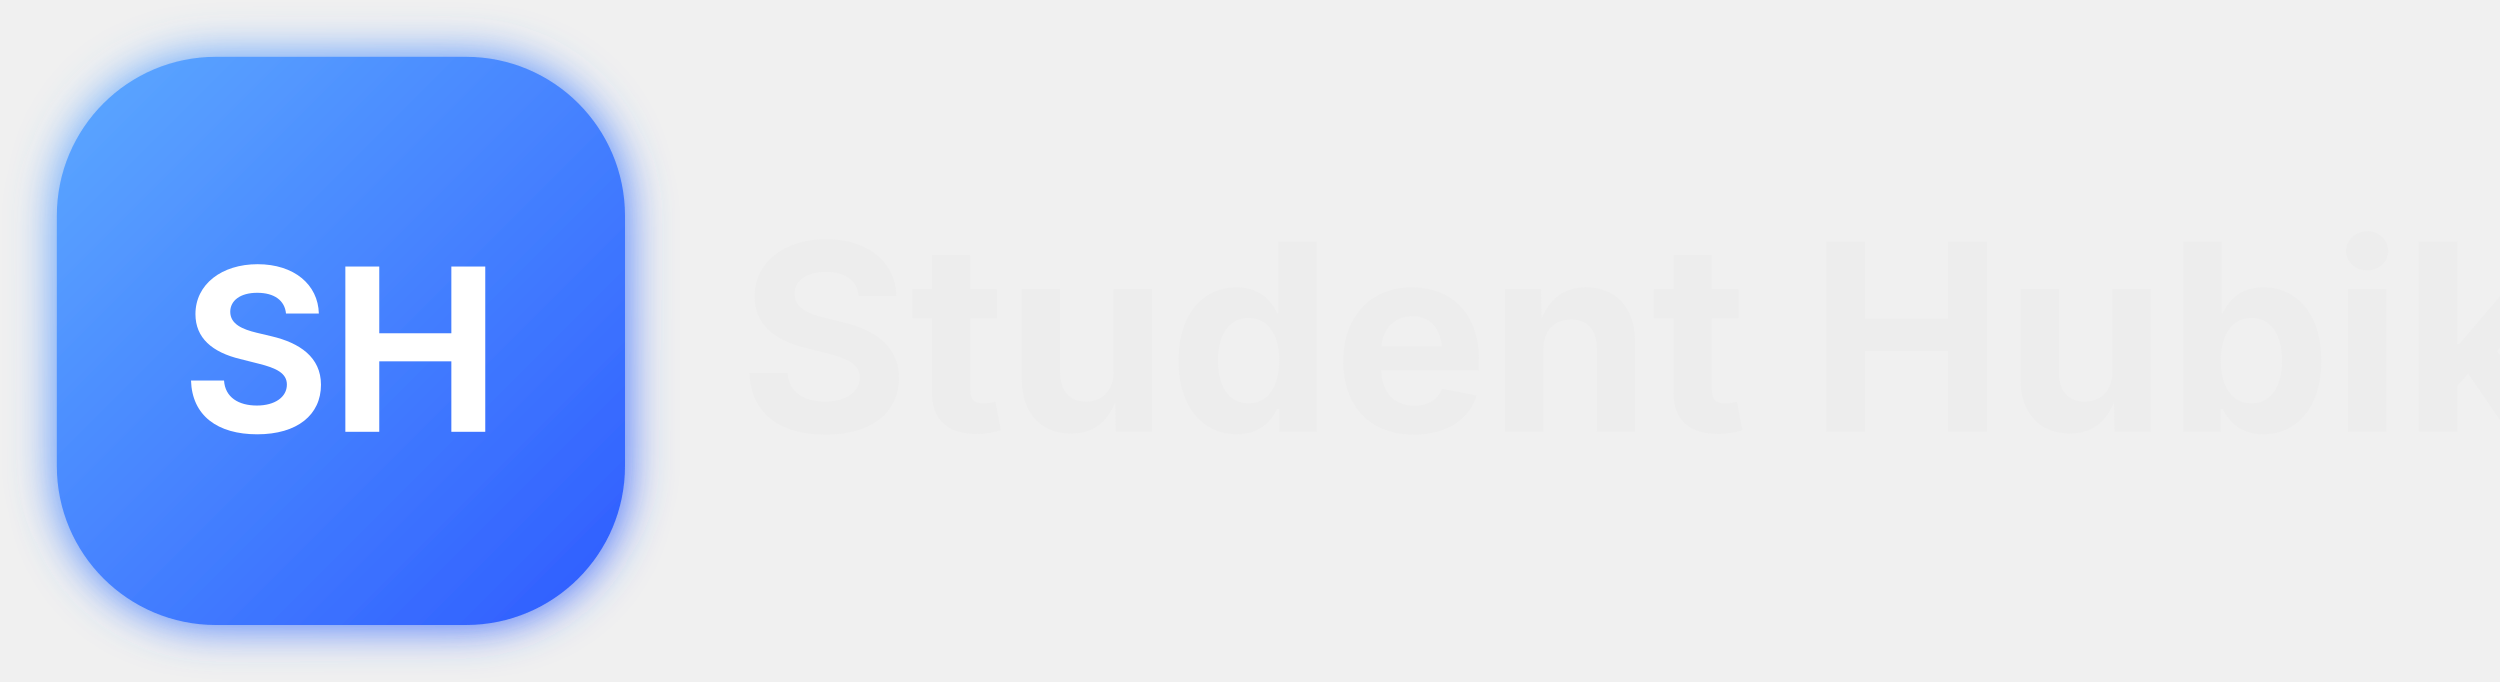
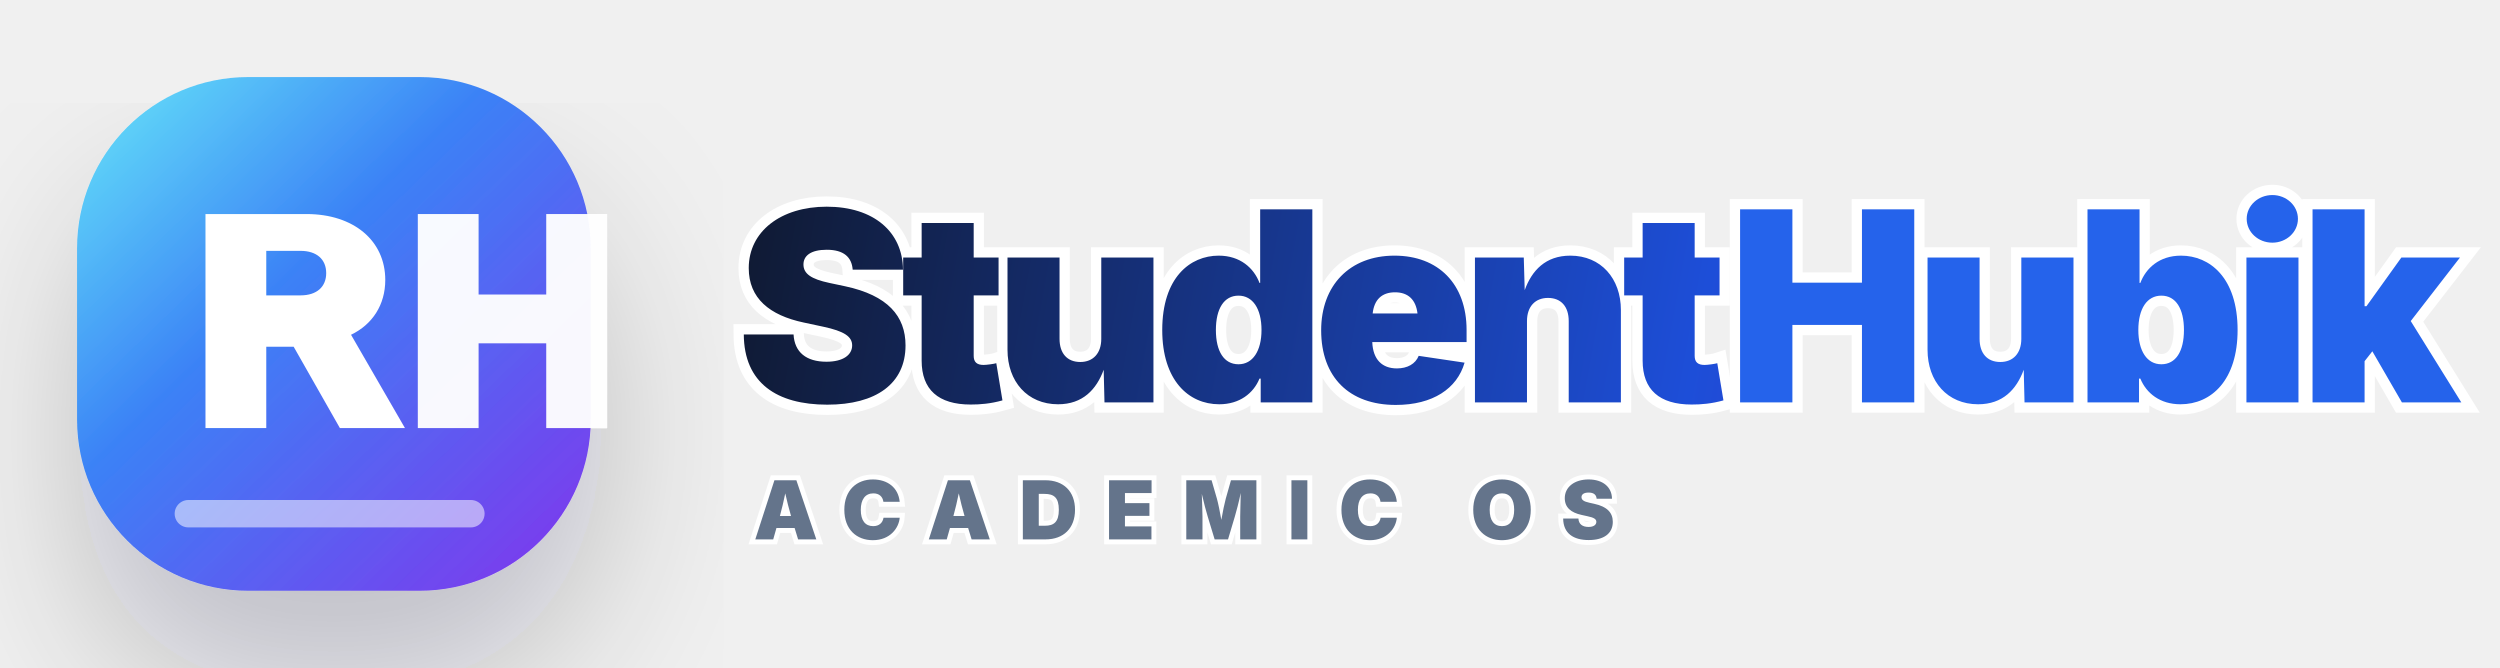
- <svg xmlns="http://www.w3.org/2000/svg" width="220" height="60" viewBox="0 0 220 60">
+ <svg xmlns="http://www.w3.org/2000/svg" width="292" height="78" viewBox="0 0 292 78" role="img" aria-labelledby="title desc">
  <defs>
-     <linearGradient id="g" x1="0%" y1="0%" x2="100%" y2="100%">
-       <stop offset="0%" stop-color="#5DA9FF">
-         <animate attributeName="stop-color" values="#5DA9FF;#7C5CFF;#5DA9FF" dur="6s" repeatCount="indefinite" />
-       </stop>
-       <stop offset="100%" stop-color="#2E5BFF">
-         <animate attributeName="stop-color" values="#2E5BFF;#5C7CFF;#2E5BFF" dur="6s" repeatCount="indefinite" />
-       </stop>
+     <linearGradient id="orb" x1="10" y1="8" x2="66" y2="66" gradientUnits="userSpaceOnUse">
+       <stop offset="0" stop-color="#67E8F9" />
+       <stop offset="0.42" stop-color="#3B82F6" />
+       <stop offset="1" stop-color="#7C3AED" />
    </linearGradient>
-     <filter id="glow">
-       <feGaussianBlur stdDeviation="2" result="blur" />
-       <feMerge>
-         <feMergeNode in="blur" />
-         <feMergeNode in="SourceGraphic" />
-       </feMerge>
+     <linearGradient id="word" x1="82" y1="20" x2="282" y2="56" gradientUnits="userSpaceOnUse">
+       <stop offset="0" stop-color="#0F172A" />
+       <stop offset="0.58" stop-color="#1D4ED8" />
+       <stop offset="1" stop-color="#5B21B6" />
+     </linearGradient>
+     <filter id="premiumShadow" x="-18%" y="-22%" width="140%" height="150%">
+       <feDropShadow dx="0" dy="12" stdDeviation="10" flood-color="#0F172A" flood-opacity="0.20" />
    </filter>
  </defs>
-   <g transform="translate(5 5)">
-     <rect width="50" height="50" rx="14" fill="url(#g)" filter="url(#glow)">
-       <animateTransform attributeName="transform" type="rotate" from="0 25 25" to="360 25 25" dur="40s" repeatCount="indefinite" />
-     </rect>
-     <text x="25" y="33" text-anchor="middle" font-size="20" font-weight="700" fill="white" font-family="Inter, Arial, sans-serif">
-       SH
-     </text>
+   <g filter="url(#premiumShadow)">
+     <rect x="9" y="9" width="60" height="60" rx="20" fill="url(#orb)" />
+     <path d="M24 50V25h11.8c5.5 0 9.2 3.1 9.2 7.7 0 2.9-1.5 5.2-4 6.4L47.3 50h-7.6l-5.4-9.5h-3.2V50H24Zm7.1-15.5h4c1.9 0 3-1 3-2.6 0-1.6-1.1-2.6-3-2.6h-4v5.2Z" fill="#FFFFFF" />
+     <path d="M48.8 50V25h7.1v9.4h7.9V25h7.1v25h-7.1v-9.9h-7.9V50h-7.1Z" fill="#FFFFFF" opacity="0.96" />
+     <path d="M22 60h33" stroke="#FFFFFF" stroke-width="3.2" stroke-linecap="round" opacity="0.52" />
  </g>
-   <text x="65" y="38" font-size="23" font-weight="700" fill="#EDEDED" font-family="Inter, Arial, sans-serif">
-     Student
-     <tspan fill="#EDEDED">Hubik</tspan>
+   <text x="86" y="47" font-family="Inter, Arial, sans-serif" font-size="31" font-weight="900" letter-spacing="-1.45" fill="url(#word)" stroke="#FFFFFF" stroke-width="2.4" paint-order="stroke fill">Student<tspan fill="#2563EB">Hubik</tspan>
  </text>
+   <text x="88" y="63" font-family="Inter, Arial, sans-serif" font-size="9.5" font-weight="850" letter-spacing="3.2" fill="#64748B" stroke="#FFFFFF" stroke-width="1.15" paint-order="stroke fill">ACADEMIC OS</text>
</svg>
